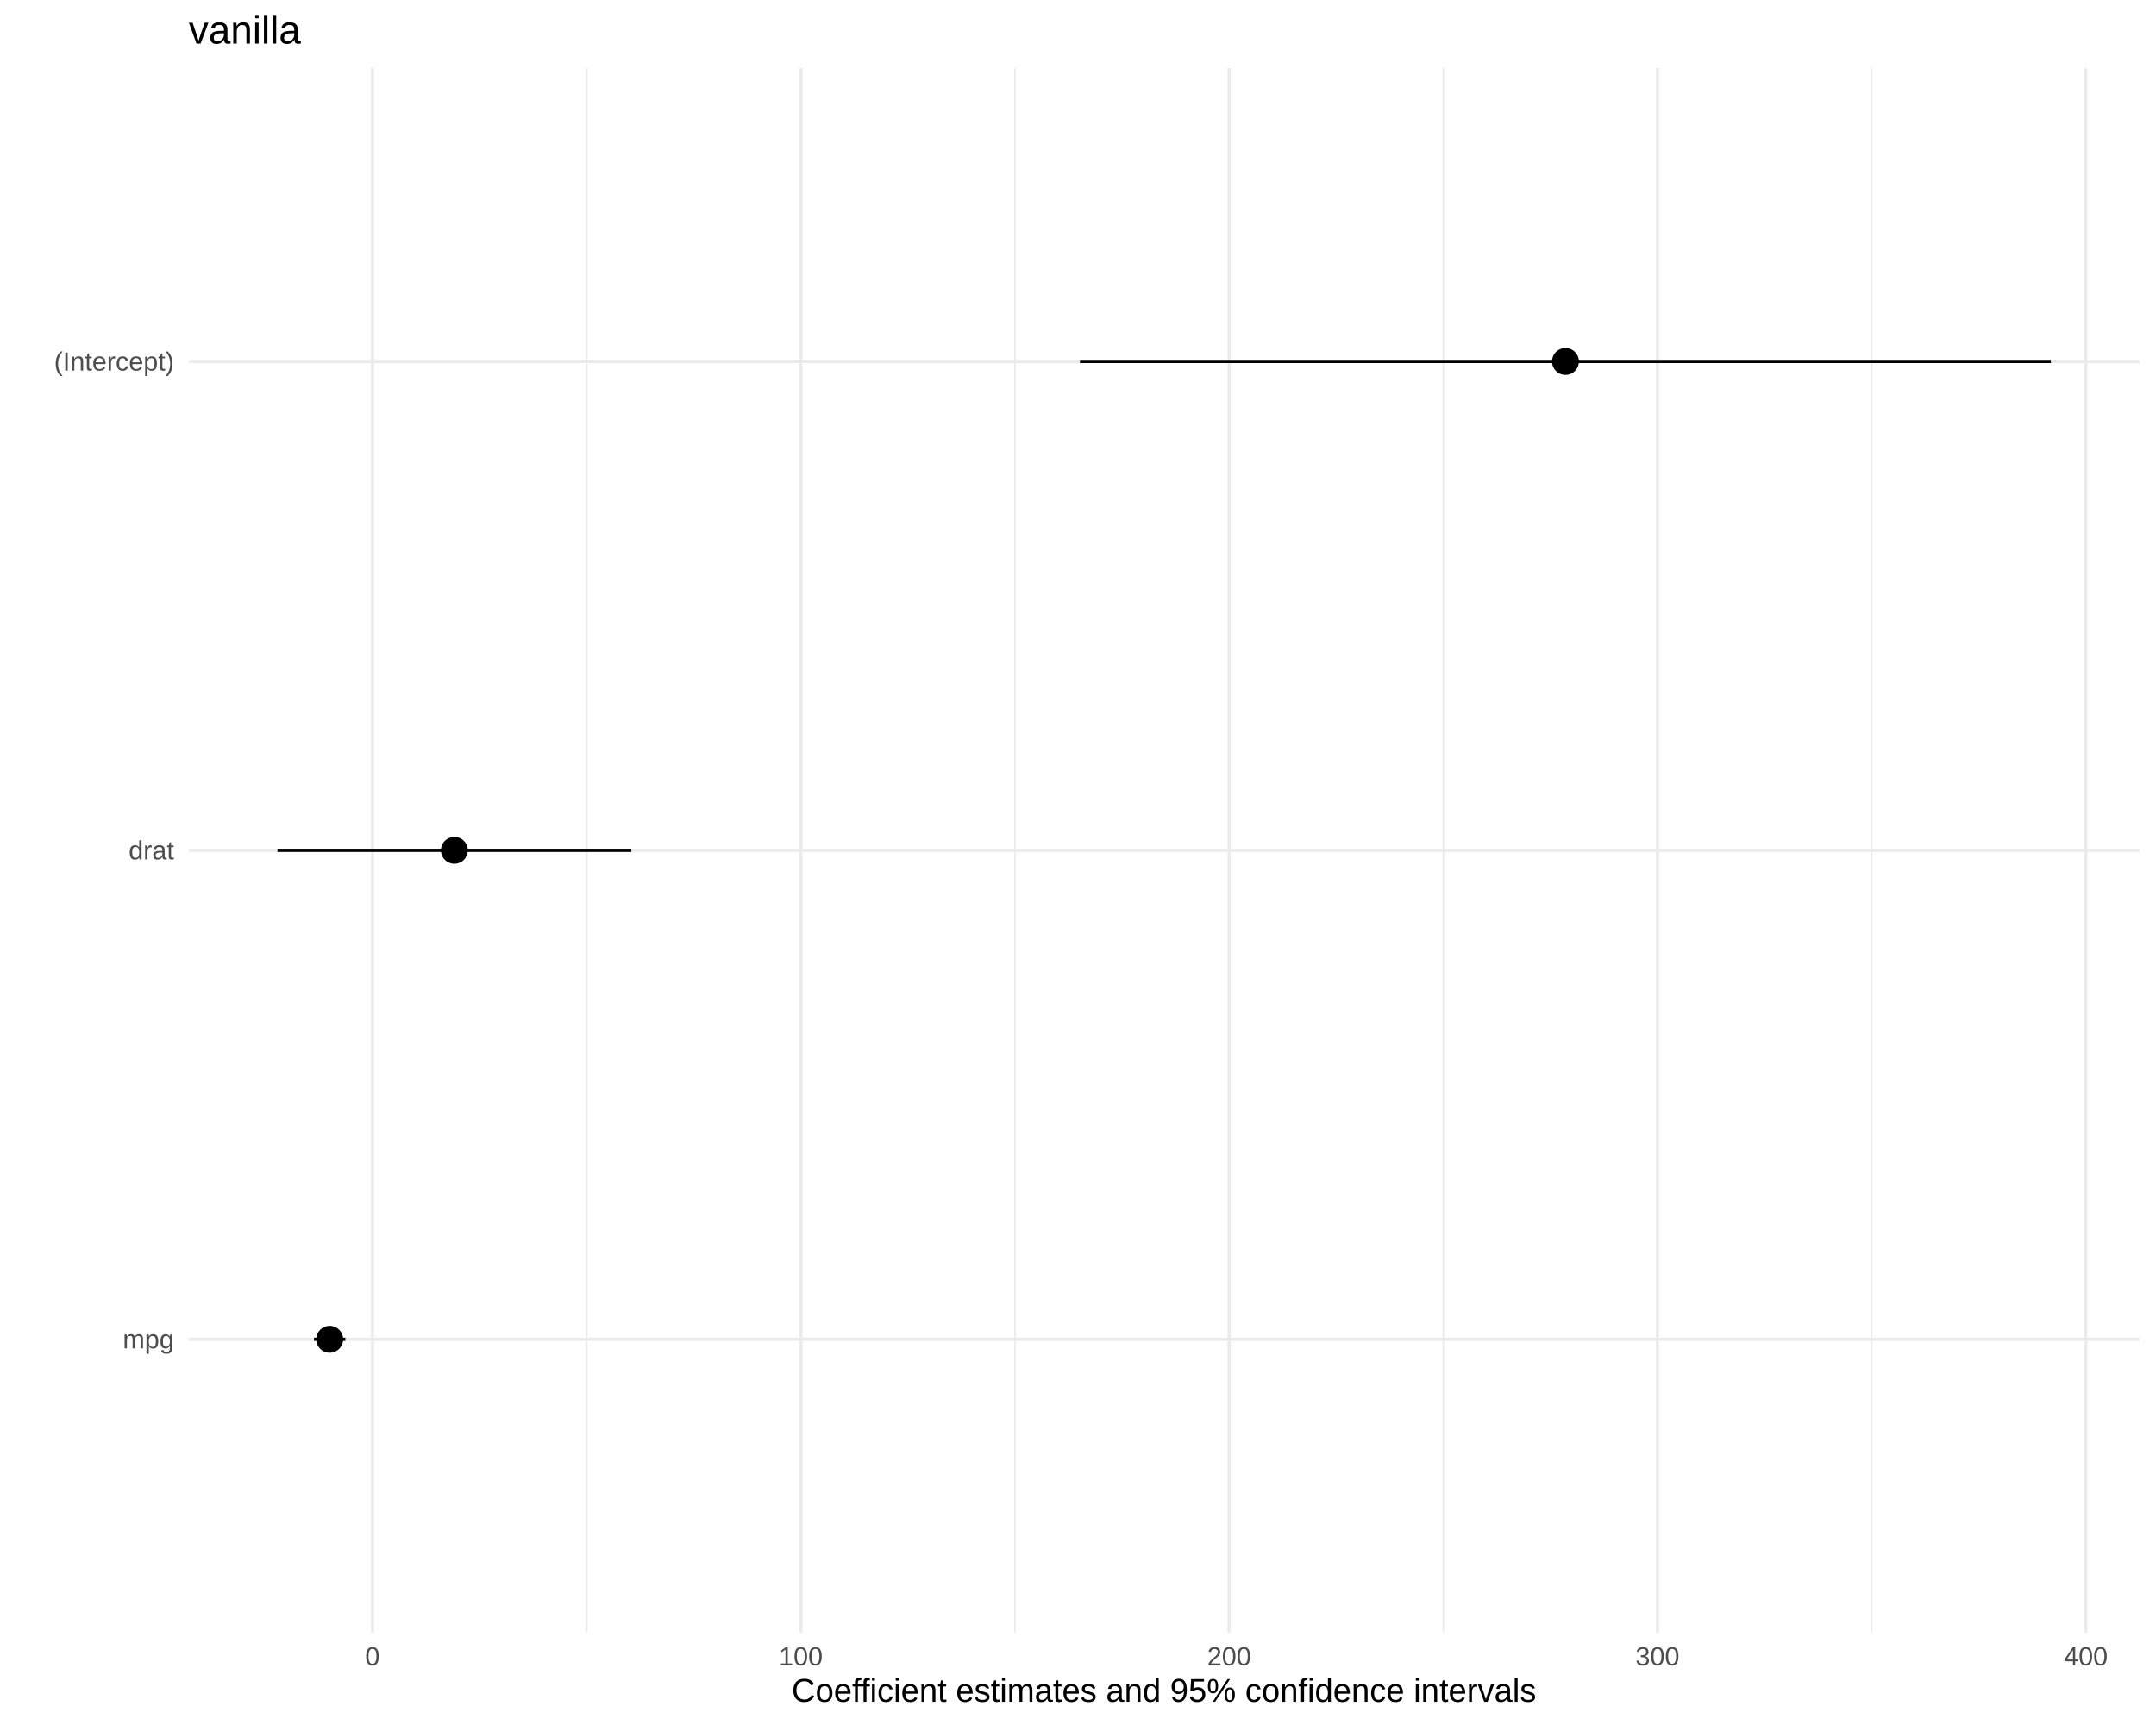
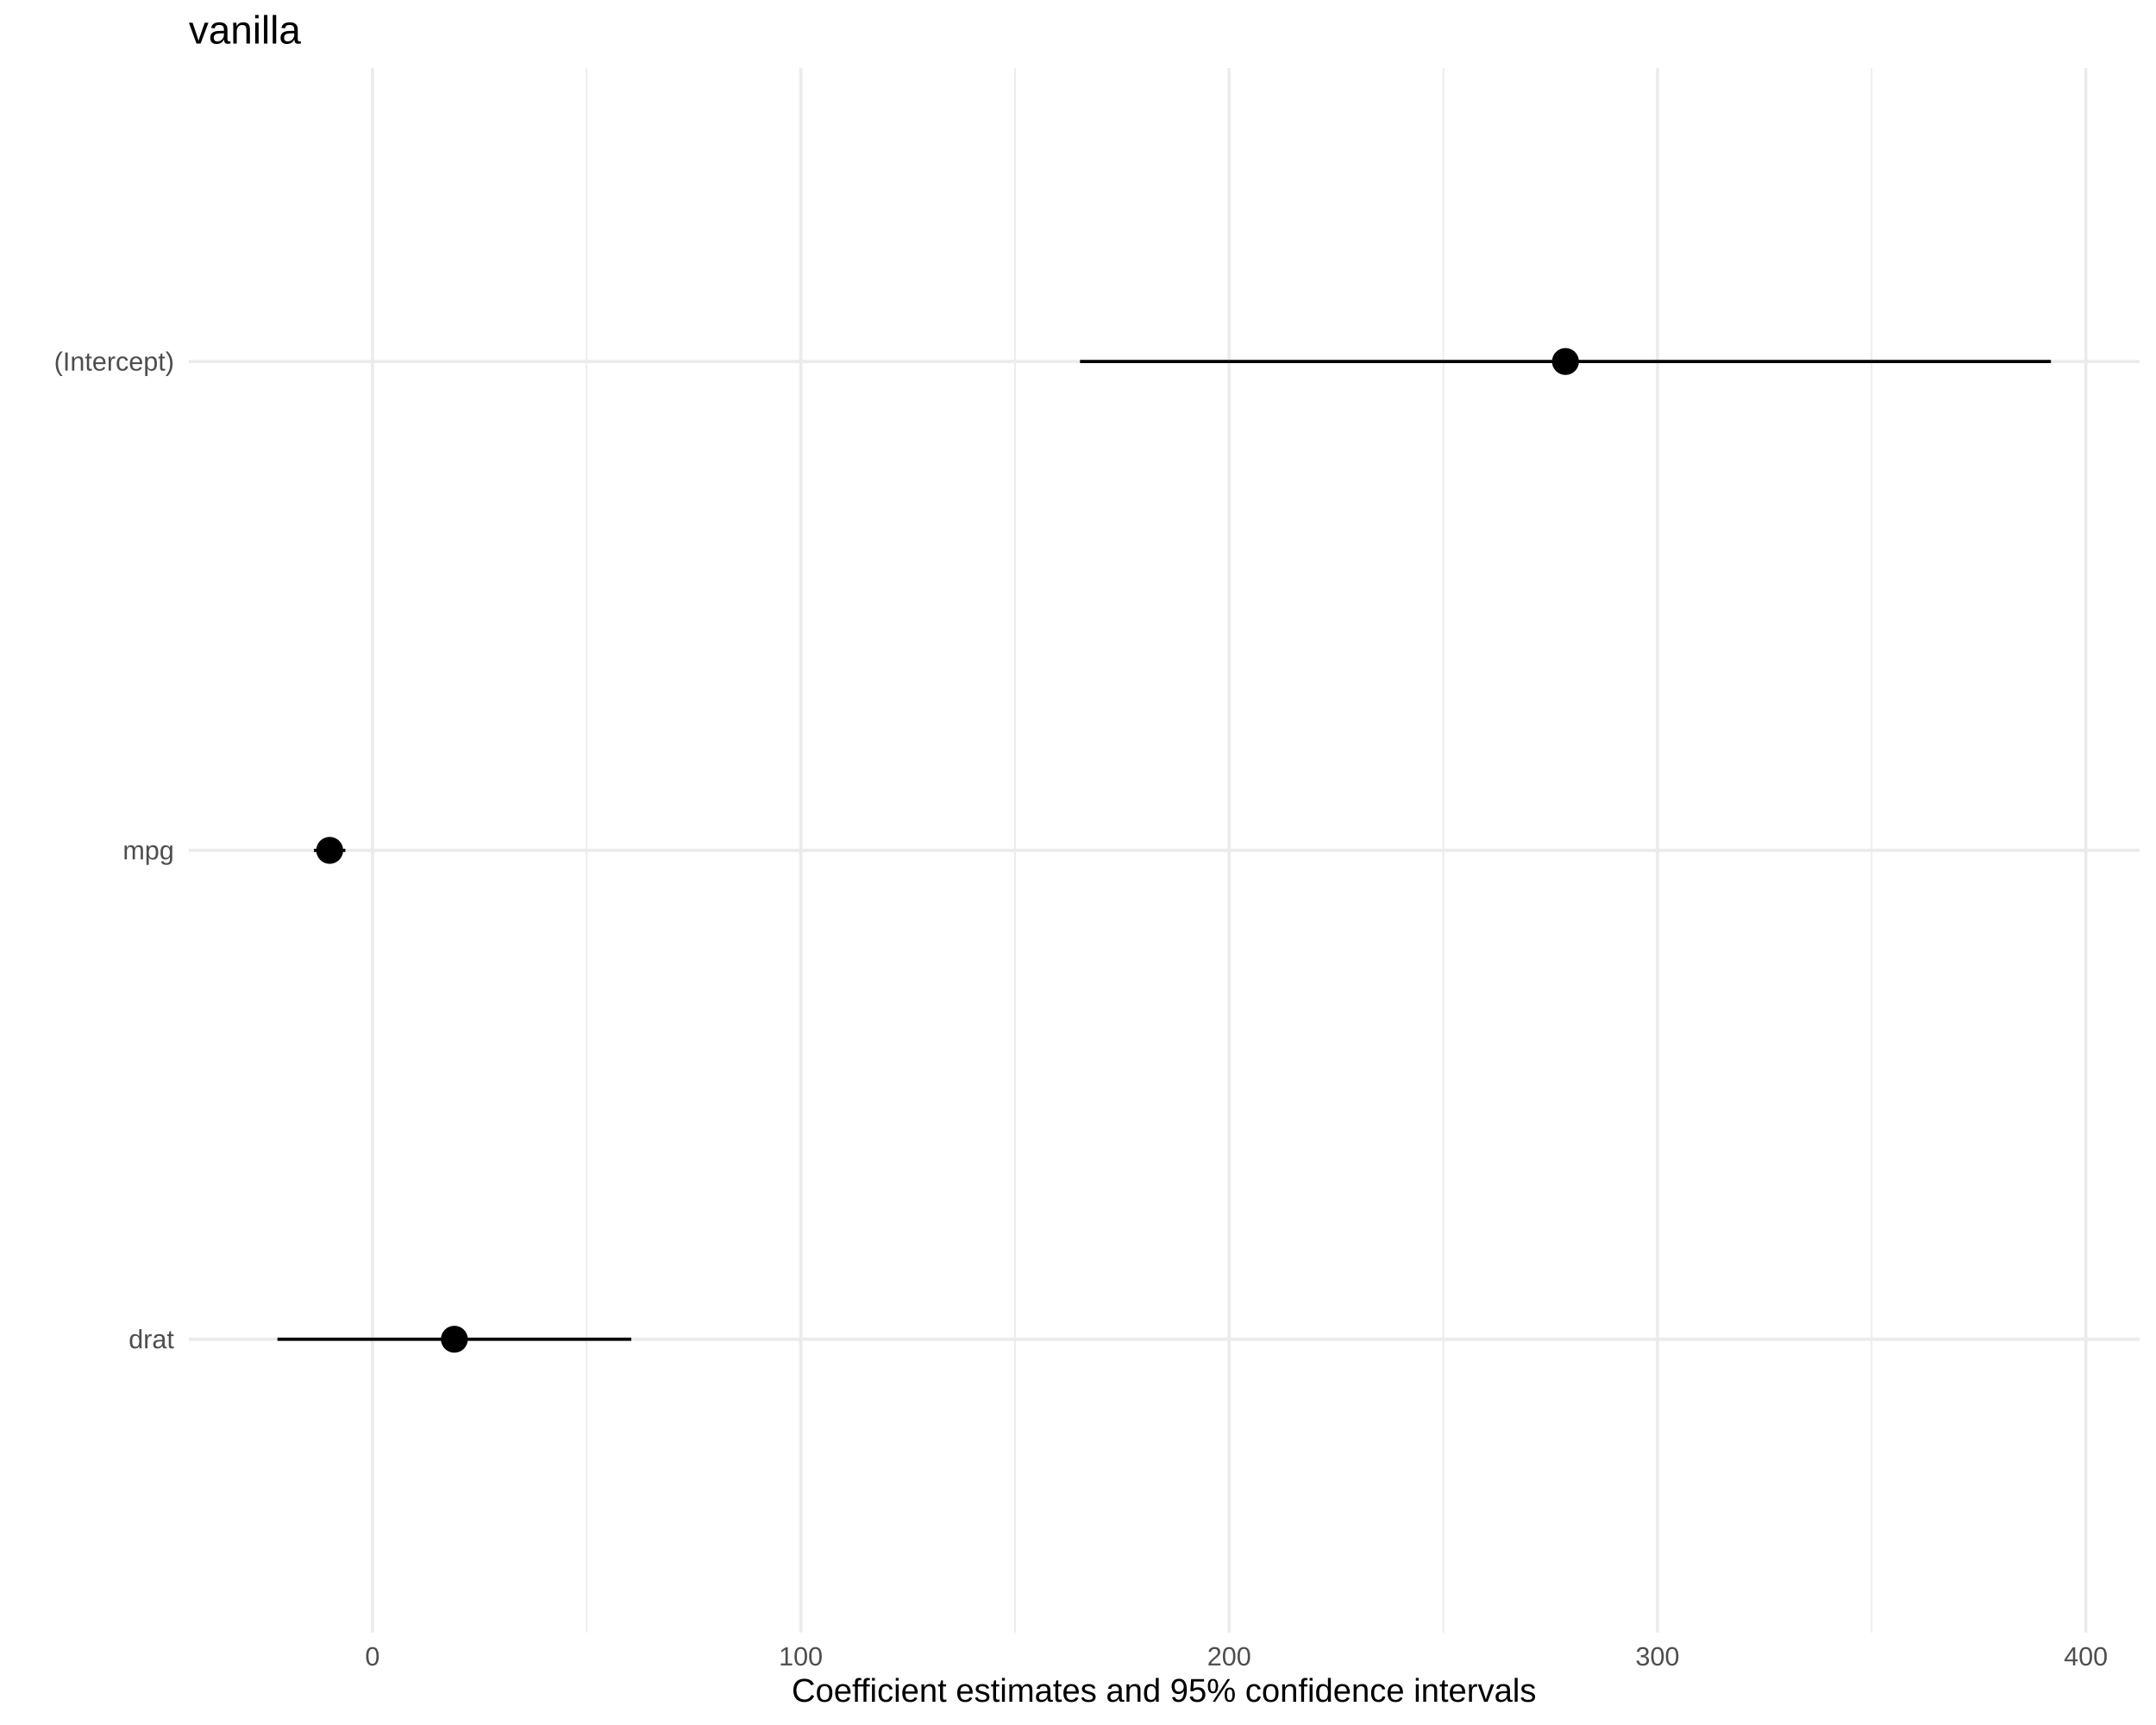
<svg xmlns="http://www.w3.org/2000/svg" viewBox="0 0 720.00 576.00">
  <defs>
    <style type="text/css">
    line, polyline, polygon, path, rect, circle {
      fill: none;
      stroke: #000000;
      stroke-linecap: round;
      stroke-linejoin: round;
      stroke-miterlimit: 10.00;
    }
  </style>
  </defs>
  <rect width="100%" height="100%" style="stroke: none; fill: #FFFFFF;" />
  <defs>
    <clipPath id="cpNjMuMDR8NzE0LjUyfDU0NS4xM3wyMi43Nw==">
      <rect x="63.04" y="22.77" width="651.48" height="522.36" />
    </clipPath>
  </defs>
  <polyline points="195.91,545.13 195.91,22.77 " style="stroke-width: 0.53; stroke: #EBEBEB; stroke-linecap: butt;" clip-path="url(#cpNjMuMDR8NzE0LjUyfDU0NS4xM3wyMi43Nw==)" />
  <polyline points="338.95,545.13 338.95,22.77 " style="stroke-width: 0.53; stroke: #EBEBEB; stroke-linecap: butt;" clip-path="url(#cpNjMuMDR8NzE0LjUyfDU0NS4xM3wyMi43Nw==)" />
  <polyline points="482.00,545.13 482.00,22.77 " style="stroke-width: 0.53; stroke: #EBEBEB; stroke-linecap: butt;" clip-path="url(#cpNjMuMDR8NzE0LjUyfDU0NS4xM3wyMi43Nw==)" />
  <polyline points="625.04,545.13 625.04,22.77 " style="stroke-width: 0.53; stroke: #EBEBEB; stroke-linecap: butt;" clip-path="url(#cpNjMuMDR8NzE0LjUyfDU0NS4xM3wyMi43Nw==)" />
  <polyline points="63.04,447.19 714.52,447.19 " style="stroke-width: 1.07; stroke: #EBEBEB; stroke-linecap: butt;" clip-path="url(#cpNjMuMDR8NzE0LjUyfDU0NS4xM3wyMi43Nw==)" />
  <polyline points="63.04,283.95 714.52,283.95 " style="stroke-width: 1.07; stroke: #EBEBEB; stroke-linecap: butt;" clip-path="url(#cpNjMuMDR8NzE0LjUyfDU0NS4xM3wyMi43Nw==)" />
  <polyline points="63.04,120.71 714.52,120.71 " style="stroke-width: 1.07; stroke: #EBEBEB; stroke-linecap: butt;" clip-path="url(#cpNjMuMDR8NzE0LjUyfDU0NS4xM3wyMi43Nw==)" />
  <polyline points="124.39,545.13 124.39,22.77 " style="stroke-width: 1.07; stroke: #EBEBEB; stroke-linecap: butt;" clip-path="url(#cpNjMuMDR8NzE0LjUyfDU0NS4xM3wyMi43Nw==)" />
  <polyline points="267.43,545.13 267.43,22.77 " style="stroke-width: 1.07; stroke: #EBEBEB; stroke-linecap: butt;" clip-path="url(#cpNjMuMDR8NzE0LjUyfDU0NS4xM3wyMi43Nw==)" />
  <polyline points="410.47,545.13 410.47,22.77 " style="stroke-width: 1.07; stroke: #EBEBEB; stroke-linecap: butt;" clip-path="url(#cpNjMuMDR8NzE0LjUyfDU0NS4xM3wyMi43Nw==)" />
  <polyline points="553.52,545.13 553.52,22.77 " style="stroke-width: 1.07; stroke: #EBEBEB; stroke-linecap: butt;" clip-path="url(#cpNjMuMDR8NzE0LjUyfDU0NS4xM3wyMi43Nw==)" />
  <polyline points="696.56,545.13 696.56,22.77 " style="stroke-width: 1.07; stroke: #EBEBEB; stroke-linecap: butt;" clip-path="url(#cpNjMuMDR8NzE0LjUyfDU0NS4xM3wyMi43Nw==)" />
  <line x1="360.67" y1="120.71" x2="684.91" y2="120.71" style="stroke-width: 1.07; stroke-linecap: butt;" clip-path="url(#cpNjMuMDR8NzE0LjUyfDU0NS4xM3wyMi43Nw==)" />
-   <line x1="92.65" y1="283.95" x2="210.83" y2="283.95" style="stroke-width: 1.07; stroke-linecap: butt;" clip-path="url(#cpNjMuMDR8NzE0LjUyfDU0NS4xM3wyMi43Nw==)" />
-   <line x1="104.86" y1="447.19" x2="115.34" y2="447.19" style="stroke-width: 1.07; stroke-linecap: butt;" clip-path="url(#cpNjMuMDR8NzE0LjUyfDU0NS4xM3wyMi43Nw==)" />
+   <line x1="104.86" y1="283.95" x2="115.34" y2="283.95" style="stroke-width: 1.07; stroke-linecap: butt;" clip-path="url(#cpNjMuMDR8NzE0LjUyfDU0NS4xM3wyMi43Nw==)" />
+   <line x1="92.65" y1="447.19" x2="210.83" y2="447.19" style="stroke-width: 1.07; stroke-linecap: butt;" clip-path="url(#cpNjMuMDR8NzE0LjUyfDU0NS4xM3wyMi43Nw==)" />
  <circle cx="522.79" cy="120.71" r="2.84pt" style="stroke-width: 1.42; fill: #000000;" clip-path="url(#cpNjMuMDR8NzE0LjUyfDU0NS4xM3wyMi43Nw==)" />
-   <circle cx="151.74" cy="283.95" r="2.84pt" style="stroke-width: 1.42; fill: #000000;" clip-path="url(#cpNjMuMDR8NzE0LjUyfDU0NS4xM3wyMi43Nw==)" />
-   <circle cx="110.10" cy="447.19" r="2.84pt" style="stroke-width: 1.42; fill: #000000;" clip-path="url(#cpNjMuMDR8NzE0LjUyfDU0NS4xM3wyMi43Nw==)" />
+   <circle cx="110.10" cy="283.95" r="2.84pt" style="stroke-width: 1.42; fill: #000000;" clip-path="url(#cpNjMuMDR8NzE0LjUyfDU0NS4xM3wyMi43Nw==)" />
+   <circle cx="151.74" cy="447.19" r="2.84pt" style="stroke-width: 1.42; fill: #000000;" clip-path="url(#cpNjMuMDR8NzE0LjUyfDU0NS4xM3wyMi43Nw==)" />
  <defs>
    <clipPath id="cpMC4wMHw3MjAuMDB8NTc2LjAwfDAuMDA=">
      <rect x="0.00" y="0.00" width="720.00" height="576.00" />
    </clipPath>
  </defs>
  <g clip-path="url(#cpMC4wMHw3MjAuMDB8NTc2LjAwfDAuMDA=)">
-     <text x="41.00" y="450.21" style="font-size: 8.80px; fill: #4D4D4D; font-family: Liberation Sans;" textLength="17.11px" lengthAdjust="spacingAndGlyphs">mpg</text>
+     <text x="42.97" y="450.21" style="font-size: 8.80px; fill: #4D4D4D; font-family: Liberation Sans;" textLength="15.14px" lengthAdjust="spacingAndGlyphs">drat</text>
  </g>
  <g clip-path="url(#cpMC4wMHw3MjAuMDB8NTc2LjAwfDAuMDA=)">
-     <text x="42.97" y="286.97" style="font-size: 8.80px; fill: #4D4D4D; font-family: Liberation Sans;" textLength="15.14px" lengthAdjust="spacingAndGlyphs">drat</text>
+     <text x="41.00" y="286.97" style="font-size: 8.80px; fill: #4D4D4D; font-family: Liberation Sans;" textLength="17.11px" lengthAdjust="spacingAndGlyphs">mpg</text>
  </g>
  <g clip-path="url(#cpMC4wMHw3MjAuMDB8NTc2LjAwfDAuMDA=)">
    <text x="18.06" y="123.74" style="font-size: 8.80px; fill: #4D4D4D; font-family: Liberation Sans;" textLength="40.05px" lengthAdjust="spacingAndGlyphs">(Intercept)</text>
  </g>
  <g clip-path="url(#cpMC4wMHw3MjAuMDB8NTc2LjAwfDAuMDA=)">
    <text x="121.94" y="556.11" style="font-size: 8.80px; fill: #4D4D4D; font-family: Liberation Sans;" textLength="4.89px" lengthAdjust="spacingAndGlyphs">0</text>
  </g>
  <g clip-path="url(#cpMC4wMHw3MjAuMDB8NTc2LjAwfDAuMDA=)">
    <text x="260.09" y="556.11" style="font-size: 8.80px; fill: #4D4D4D; font-family: Liberation Sans;" textLength="14.67px" lengthAdjust="spacingAndGlyphs">100</text>
  </g>
  <g clip-path="url(#cpMC4wMHw3MjAuMDB8NTc2LjAwfDAuMDA=)">
    <text x="403.14" y="556.11" style="font-size: 8.80px; fill: #4D4D4D; font-family: Liberation Sans;" textLength="14.67px" lengthAdjust="spacingAndGlyphs">200</text>
  </g>
  <g clip-path="url(#cpMC4wMHw3MjAuMDB8NTc2LjAwfDAuMDA=)">
    <text x="546.18" y="556.11" style="font-size: 8.80px; fill: #4D4D4D; font-family: Liberation Sans;" textLength="14.67px" lengthAdjust="spacingAndGlyphs">300</text>
  </g>
  <g clip-path="url(#cpMC4wMHw3MjAuMDB8NTc2LjAwfDAuMDA=)">
    <text x="689.23" y="556.11" style="font-size: 8.80px; fill: #4D4D4D; font-family: Liberation Sans;" textLength="14.67px" lengthAdjust="spacingAndGlyphs">400</text>
  </g>
  <g clip-path="url(#cpMC4wMHw3MjAuMDB8NTc2LjAwfDAuMDA=)">
    <text x="264.37" y="568.24" style="font-size: 11.00px; font-family: Liberation Sans;" textLength="248.83px" lengthAdjust="spacingAndGlyphs">Coefficient estimates and 95% confidence intervals</text>
  </g>
  <g clip-path="url(#cpMC4wMHw3MjAuMDB8NTc2LjAwfDAuMDA=)">
    <text x="63.04" y="14.56" style="font-size: 13.20px; font-family: Liberation Sans;" textLength="37.39px" lengthAdjust="spacingAndGlyphs">vanilla</text>
  </g>
</svg>
